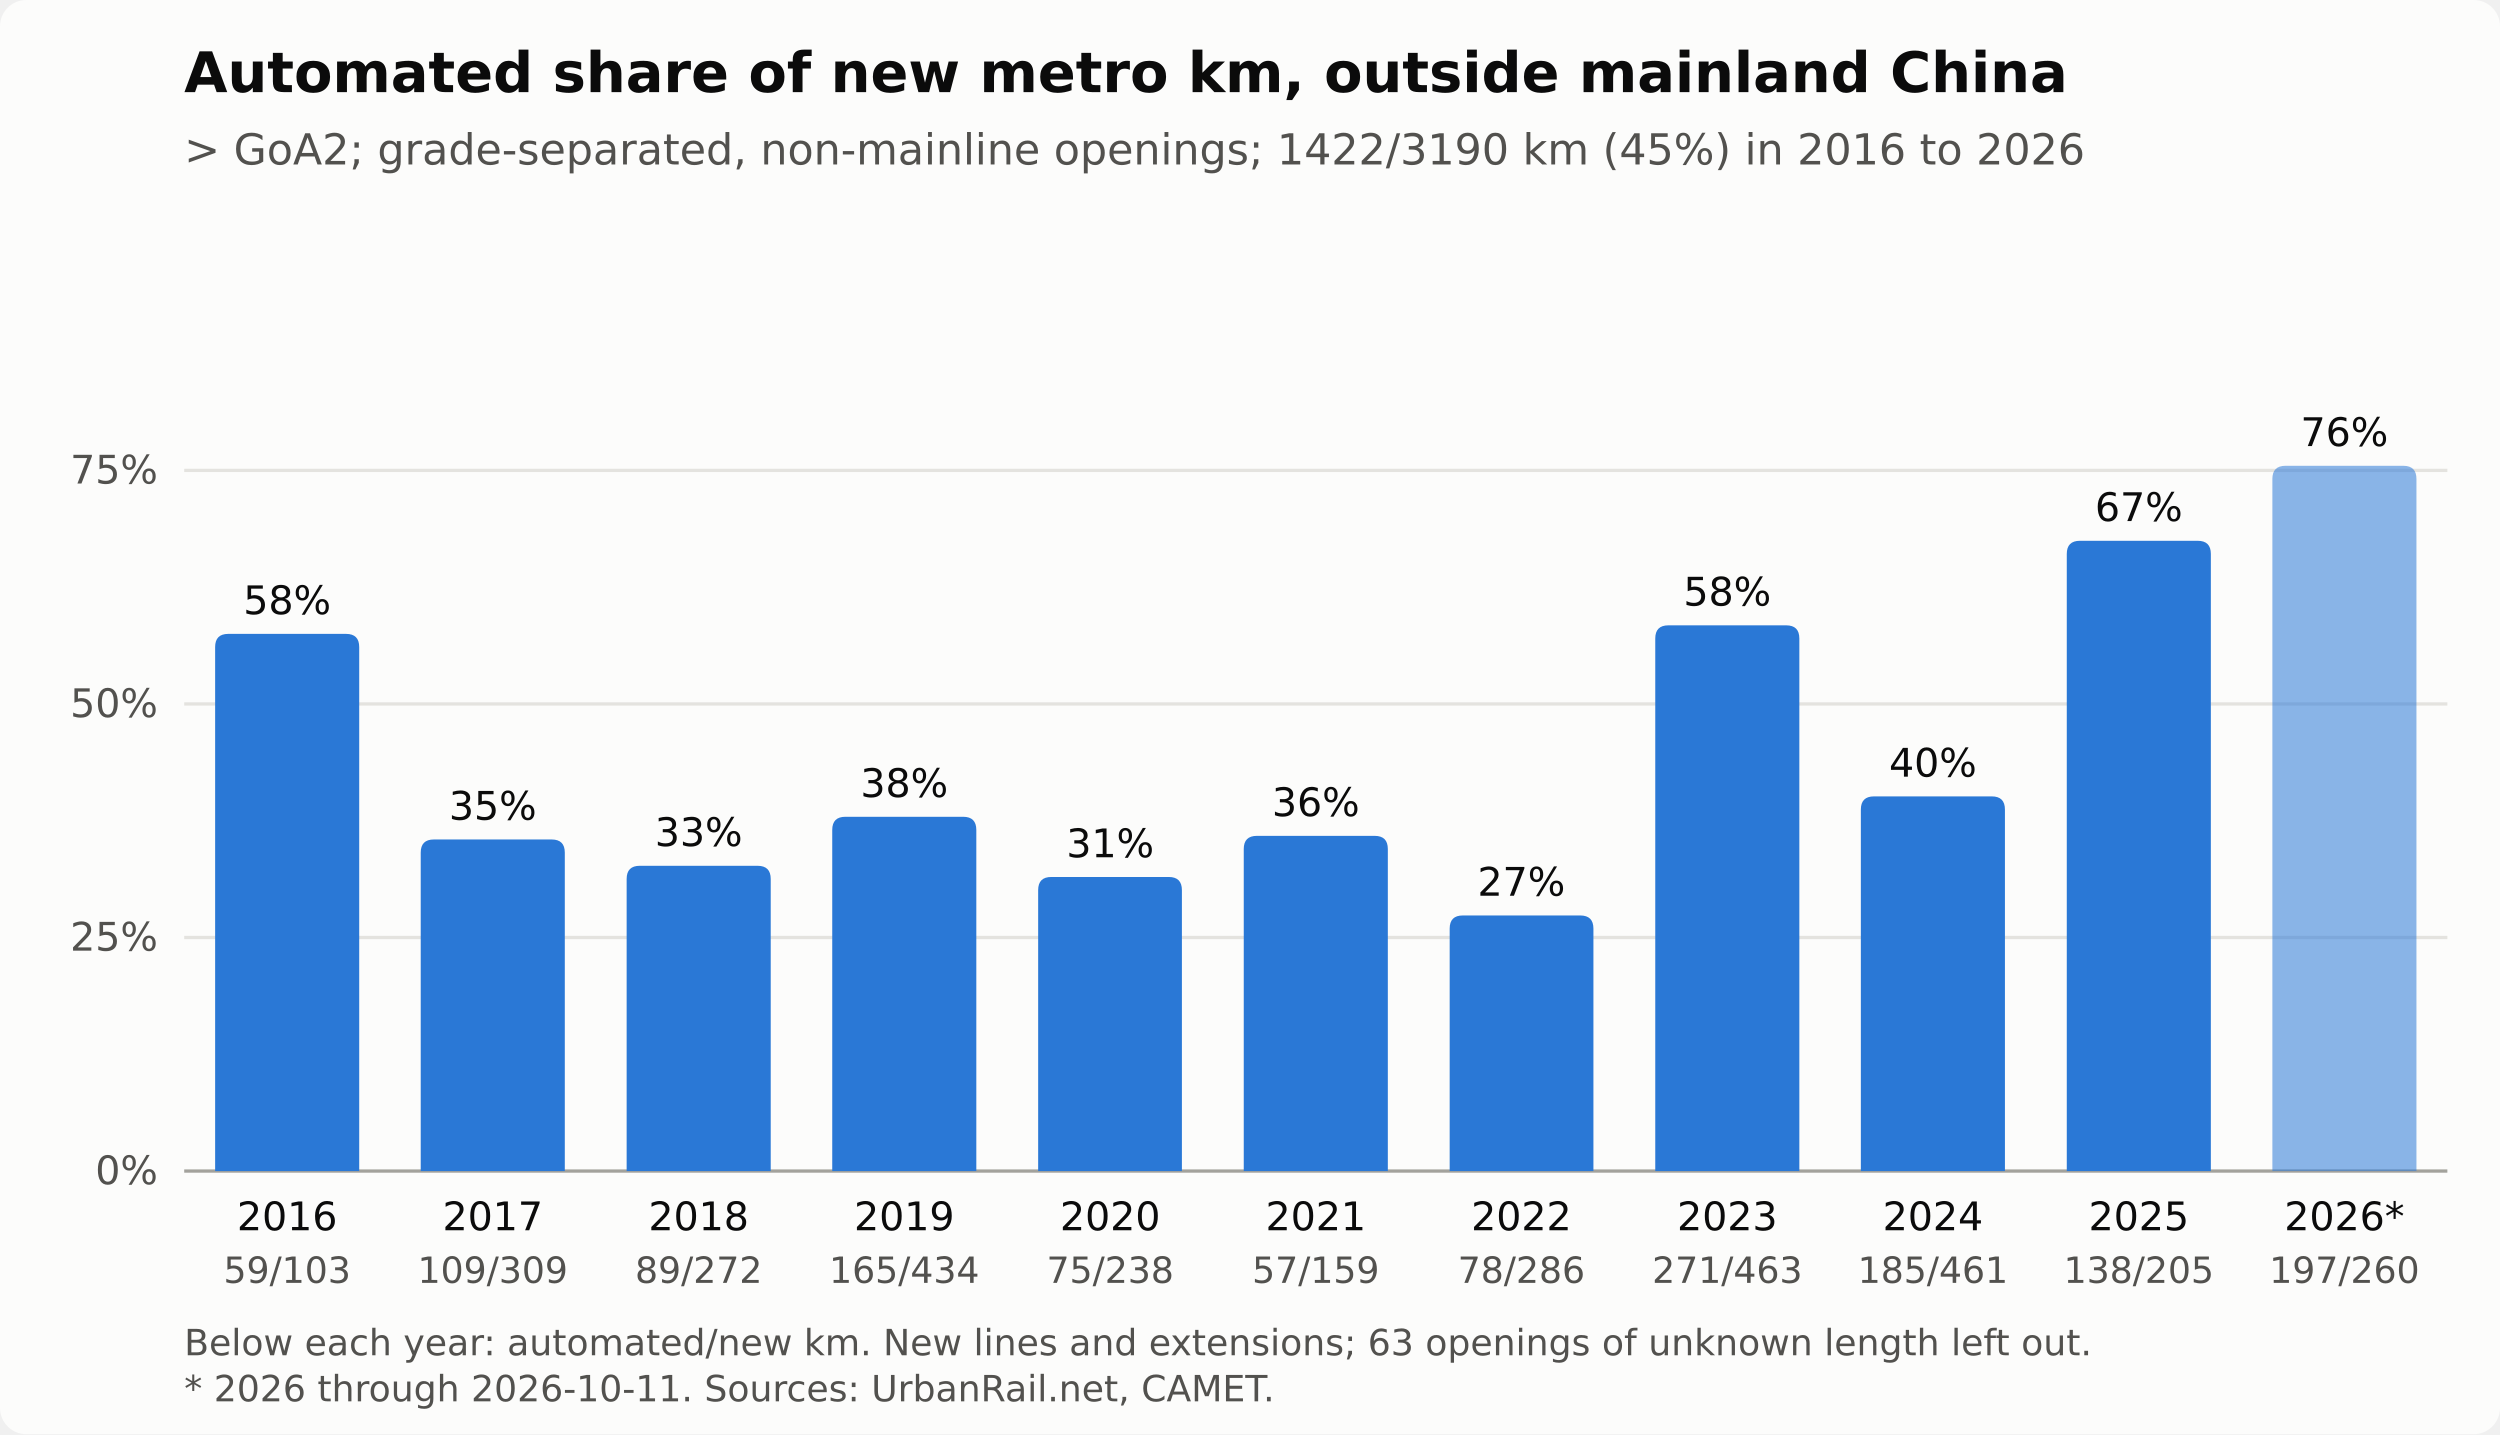
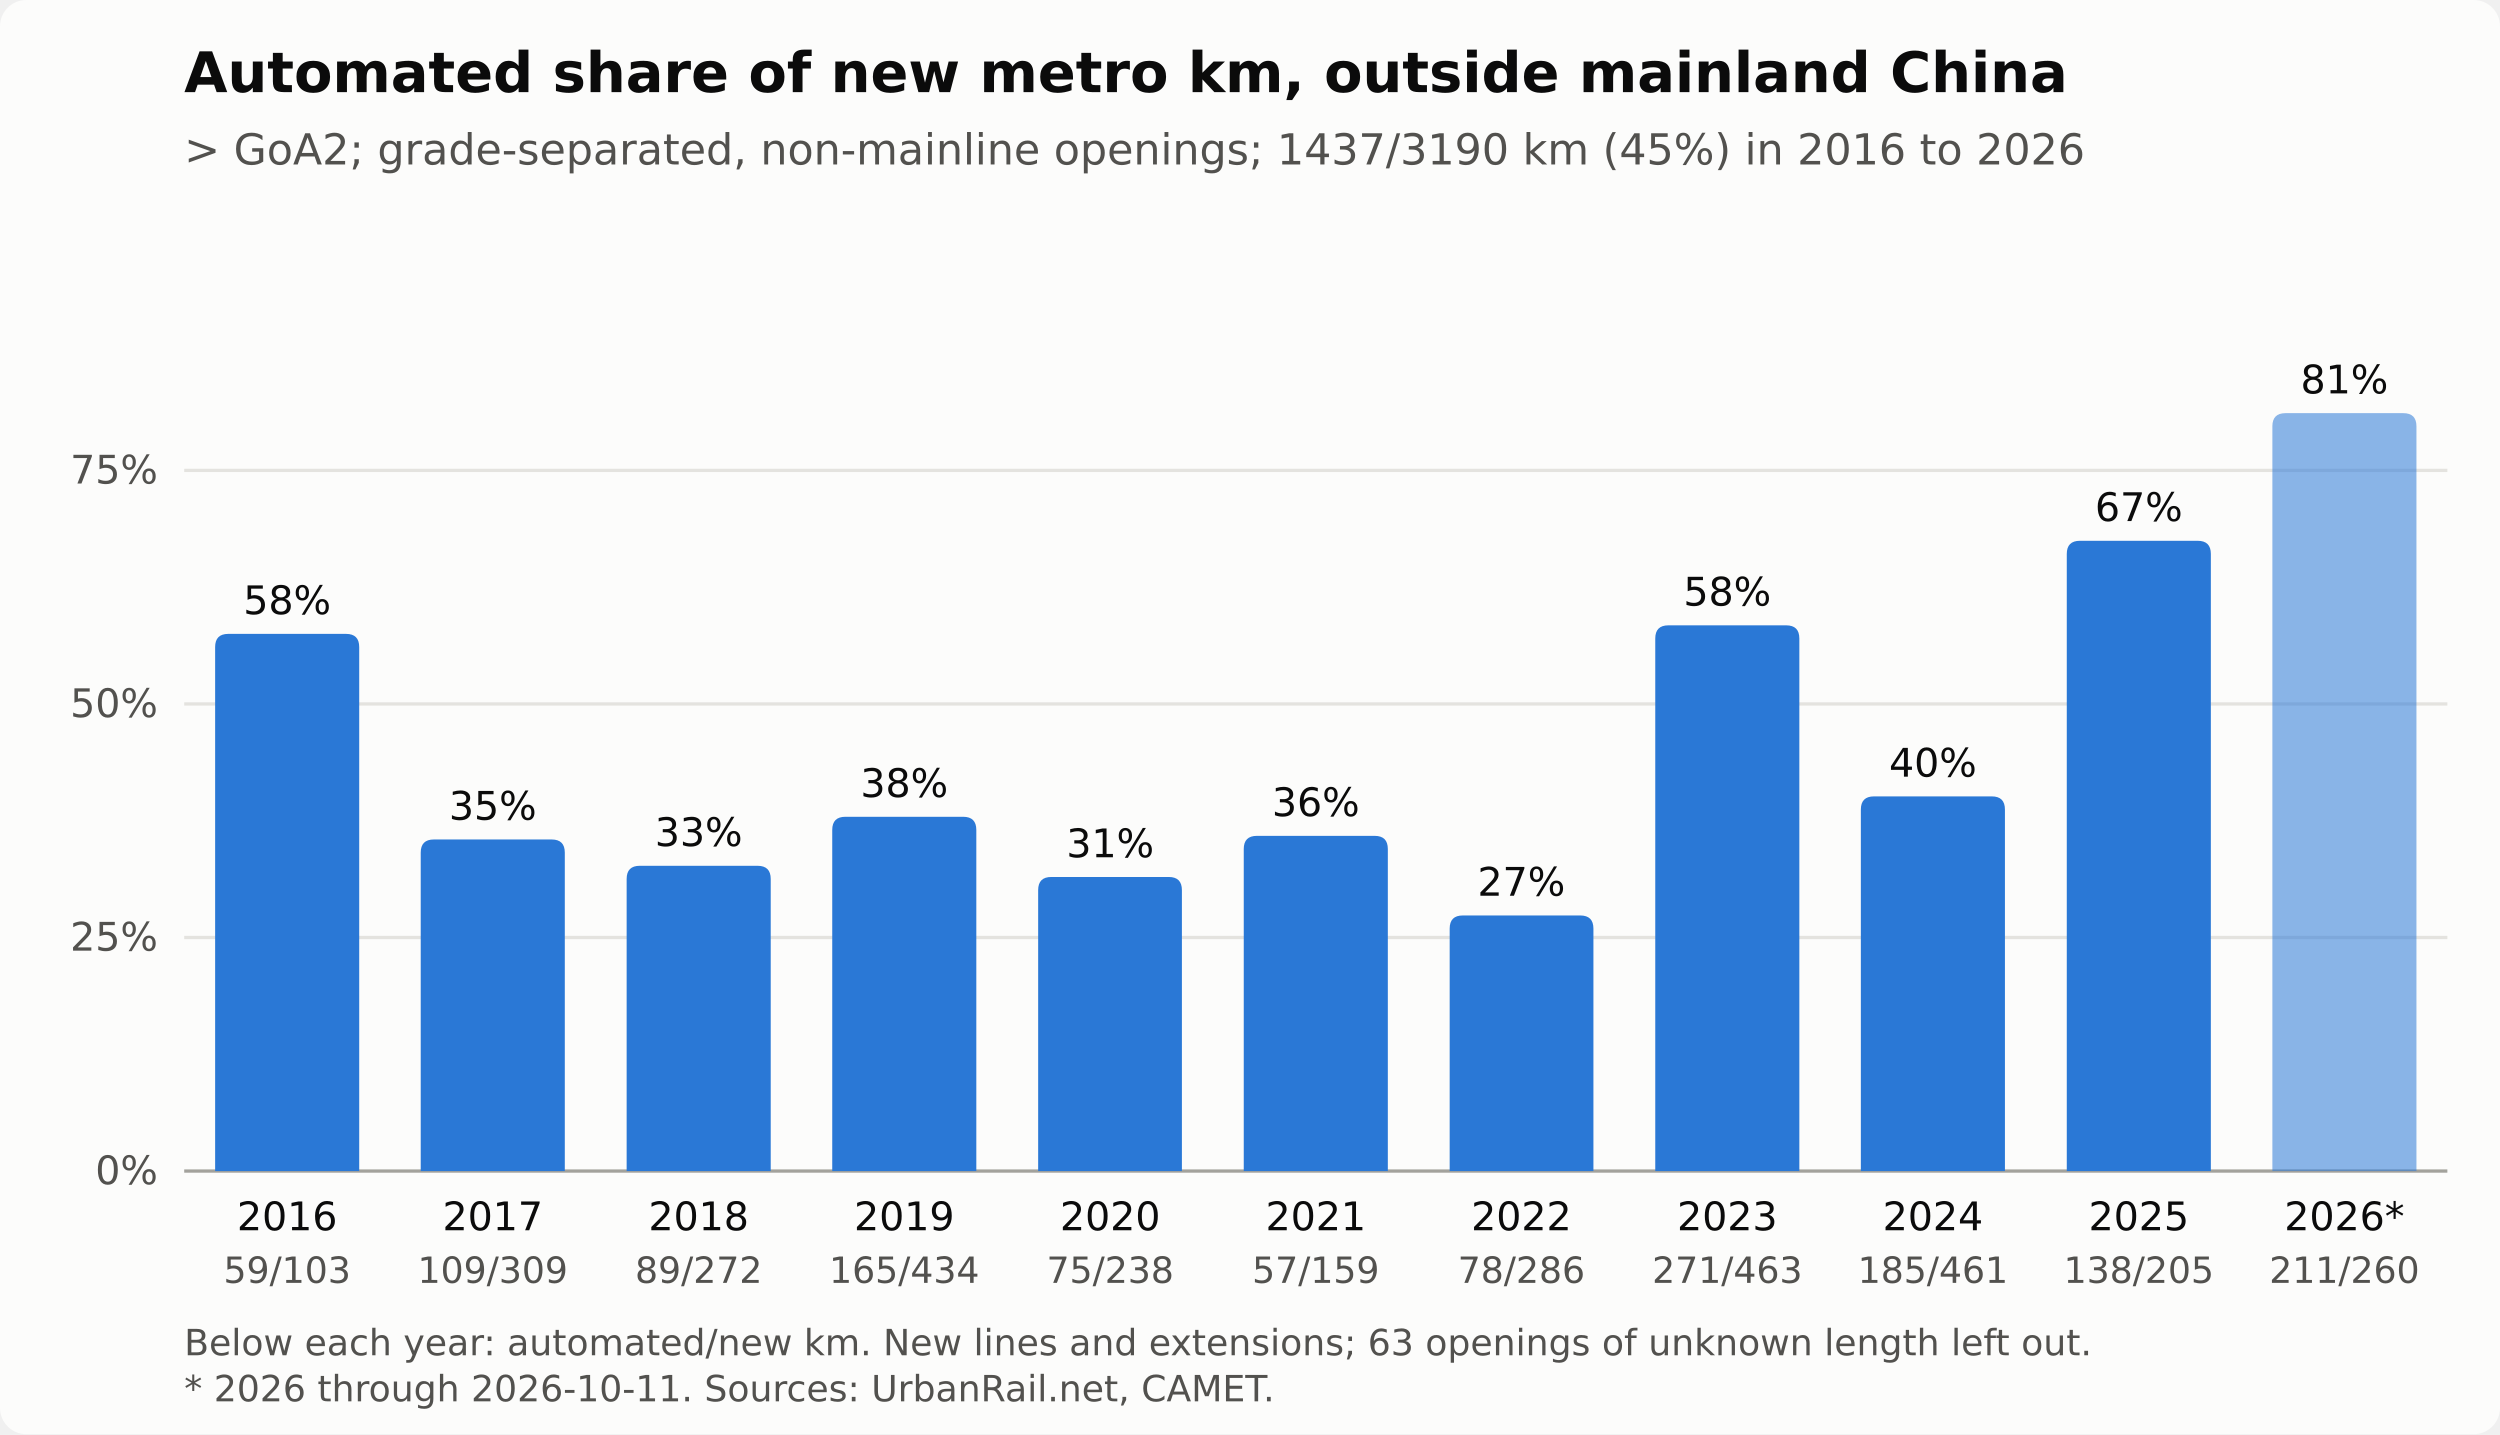
<svg xmlns="http://www.w3.org/2000/svg" viewBox="0 0 760 436" width="760" height="436" role="img" aria-labelledby="t d" font-family="system-ui, -apple-system, Segoe UI, DejaVu Sans, sans-serif">
  <style>
.bg{fill:#fcfcfb}.bar{fill:#2a78d6}.bar.partial{fill-opacity:.55}
.grid{stroke:#e4e3df;stroke-width:1}.axis{stroke:#a3a29c;stroke-width:1}
.t1{fill:#0b0b0b}.t2{fill:#52514e}
@media (prefers-color-scheme: dark){
.bg{fill:#1a1a19}.bar{fill:#3987e5}.grid{stroke:#2e2e2c}.axis{stroke:#5d5c57}
.t1{fill:#ffffff}.t2{fill:#c3c2b7}}
</style>
  <rect class="bg" width="760" height="436" rx="8" />
  <text class="t1" x="56" y="28" font-size="17" font-weight="600">Automated share of new metro km, outside mainland China</text>
-   <text class="t2" x="56" y="50" font-size="13">&gt; GoA2; grade-separated, non-mainline openings; 1422/3190 km (45%) in 2016 to 2026</text>
+   <text class="t2" x="56" y="50" font-size="13">&gt; GoA2; grade-separated, non-mainline openings; 1437/3190 km (45%) in 2016 to 2026</text>
  <line class="axis" x1="56" x2="744" y1="356.0" y2="356.0" />
  <text class="t2" x="48" y="360.0" font-size="12" text-anchor="end">0%</text>
  <line class="grid" x1="56" x2="744" y1="285.0" y2="285.0" />
  <text class="t2" x="48" y="289.0" font-size="12" text-anchor="end">25%</text>
  <line class="grid" x1="56" x2="744" y1="214.0" y2="214.0" />
  <text class="t2" x="48" y="218.0" font-size="12" text-anchor="end">50%</text>
  <line class="grid" x1="56" x2="744" y1="143.0" y2="143.0" />
  <text class="t2" x="48" y="147.0" font-size="12" text-anchor="end">75%</text>
  <g>
    <rect x="56.0" y="72" width="62.5" height="284" fill="transparent" />
    <path class="bar" d="M65.4,356.0 V196.7 Q65.4,192.7 69.4,192.7 H105.2 Q109.2,192.7 109.2,196.7 V356.0 Z" />
    <text class="t1" x="87.3" y="186.7" font-size="12" text-anchor="middle">58%</text>
  </g>
  <text class="t1" x="87.3" y="374.0" font-size="12" text-anchor="middle">2016</text>
  <text class="t2" x="87.3" y="390.0" font-size="11" text-anchor="middle">59/103</text>
  <g>
    <rect x="118.5" y="72" width="62.5" height="284" fill="transparent" />
    <path class="bar" d="M127.9,356.0 V259.2 Q127.9,255.2 131.9,255.2 H167.7 Q171.7,255.2 171.7,259.2 V356.0 Z" />
    <text class="t1" x="149.8" y="249.2" font-size="12" text-anchor="middle">35%</text>
  </g>
  <text class="t1" x="149.8" y="374.0" font-size="12" text-anchor="middle">2017</text>
  <text class="t2" x="149.8" y="390.0" font-size="11" text-anchor="middle">109/309</text>
  <g>
    <rect x="181.1" y="72" width="62.5" height="284" fill="transparent" />
    <path class="bar" d="M190.5,356.0 V267.2 Q190.5,263.2 194.5,263.2 H230.3 Q234.3,263.2 234.3,267.2 V356.0 Z" />
    <text class="t1" x="212.4" y="257.2" font-size="12" text-anchor="middle">33%</text>
  </g>
  <text class="t1" x="212.4" y="374.0" font-size="12" text-anchor="middle">2018</text>
  <text class="t2" x="212.4" y="390.0" font-size="11" text-anchor="middle">89/272</text>
  <g>
    <rect x="243.6" y="72" width="62.5" height="284" fill="transparent" />
    <path class="bar" d="M253.0,356.0 V252.3 Q253.0,248.3 257.0,248.3 H292.8 Q296.8,248.3 296.8,252.3 V356.0 Z" />
    <text class="t1" x="274.9" y="242.3" font-size="12" text-anchor="middle">38%</text>
  </g>
  <text class="t1" x="274.9" y="374.0" font-size="12" text-anchor="middle">2019</text>
  <text class="t2" x="274.9" y="390.0" font-size="11" text-anchor="middle">165/434</text>
  <g>
    <rect x="306.2" y="72" width="62.5" height="284" fill="transparent" />
    <path class="bar" d="M315.6,356.0 V270.6 Q315.6,266.6 319.6,266.6 H355.3 Q359.3,266.6 359.3,270.6 V356.0 Z" />
    <text class="t1" x="337.5" y="260.6" font-size="12" text-anchor="middle">31%</text>
  </g>
  <text class="t1" x="337.5" y="374.0" font-size="12" text-anchor="middle">2020</text>
  <text class="t2" x="337.5" y="390.0" font-size="11" text-anchor="middle">75/238</text>
  <g>
    <rect x="368.7" y="72" width="62.5" height="284" fill="transparent" />
    <path class="bar" d="M378.1,356.0 V258.1 Q378.1,254.1 382.1,254.1 H417.9 Q421.9,254.1 421.9,258.1 V356.0 Z" />
    <text class="t1" x="400.0" y="248.1" font-size="12" text-anchor="middle">36%</text>
  </g>
  <text class="t1" x="400.0" y="374.0" font-size="12" text-anchor="middle">2021</text>
  <text class="t2" x="400.0" y="390.0" font-size="11" text-anchor="middle">57/159</text>
  <g>
    <rect x="431.3" y="72" width="62.5" height="284" fill="transparent" />
    <path class="bar" d="M440.7,356.0 V282.3 Q440.7,278.3 444.7,278.3 H480.4 Q484.4,278.3 484.4,282.3 V356.0 Z" />
    <text class="t1" x="462.5" y="272.3" font-size="12" text-anchor="middle">27%</text>
  </g>
  <text class="t1" x="462.5" y="374.0" font-size="12" text-anchor="middle">2022</text>
  <text class="t2" x="462.5" y="390.0" font-size="11" text-anchor="middle">78/286</text>
  <g>
    <rect x="493.8" y="72" width="62.5" height="284" fill="transparent" />
    <path class="bar" d="M503.2,356.0 V194.1 Q503.2,190.1 507.2,190.1 H543.0 Q547.0,190.1 547.0,194.1 V356.0 Z" />
    <text class="t1" x="525.1" y="184.1" font-size="12" text-anchor="middle">58%</text>
  </g>
  <text class="t1" x="525.1" y="374.0" font-size="12" text-anchor="middle">2023</text>
  <text class="t2" x="525.1" y="390.0" font-size="11" text-anchor="middle">271/463</text>
  <g>
    <rect x="556.4" y="72" width="62.5" height="284" fill="transparent" />
    <path class="bar" d="M565.7,356.0 V246.1 Q565.7,242.1 569.7,242.1 H605.5 Q609.5,242.1 609.5,246.1 V356.0 Z" />
    <text class="t1" x="587.6" y="236.1" font-size="12" text-anchor="middle">40%</text>
  </g>
  <text class="t1" x="587.6" y="374.0" font-size="12" text-anchor="middle">2024</text>
  <text class="t2" x="587.6" y="390.0" font-size="11" text-anchor="middle">185/461</text>
  <g>
    <rect x="618.9" y="72" width="62.5" height="284" fill="transparent" />
    <path class="bar" d="M628.3,356.0 V168.4 Q628.3,164.4 632.3,164.4 H668.1 Q672.1,164.4 672.1,168.4 V356.0 Z" />
    <text class="t1" x="650.2" y="158.4" font-size="12" text-anchor="middle">67%</text>
  </g>
  <text class="t1" x="650.2" y="374.0" font-size="12" text-anchor="middle">2025</text>
  <text class="t2" x="650.2" y="390.0" font-size="11" text-anchor="middle">138/205</text>
  <g>
    <rect x="681.5" y="72" width="62.5" height="284" fill="transparent" />
-     <path class="bar partial" d="M690.8,356.0 V145.6 Q690.8,141.6 694.8,141.6 H730.6 Q734.6,141.6 734.6,145.6 V356.0 Z" />
-     <text class="t1" x="712.7" y="135.6" font-size="12" text-anchor="middle">76%</text>
+     <path class="bar partial" d="M690.8,356.0 V129.6 Q690.8,125.6 694.8,125.6 H730.6 Q734.6,125.6 734.6,129.6 V356.0 Z" />
+     <text class="t1" x="712.7" y="119.6" font-size="12" text-anchor="middle">81%</text>
  </g>
  <text class="t1" x="712.7" y="374.0" font-size="12" text-anchor="middle">2026*</text>
-   <text class="t2" x="712.7" y="390.0" font-size="11" text-anchor="middle">197/260</text>
+   <text class="t2" x="712.7" y="390.0" font-size="11" text-anchor="middle">211/260</text>
  <text class="t2" x="56" y="412" font-size="11">Below each year: automated/new km. New lines and extensions; 63 openings of unknown length left out.</text>
  <text class="t2" x="56" y="426" font-size="11">* 2026 through 2026-10-11. Sources: UrbanRail.net, CAMET.</text>
</svg>
